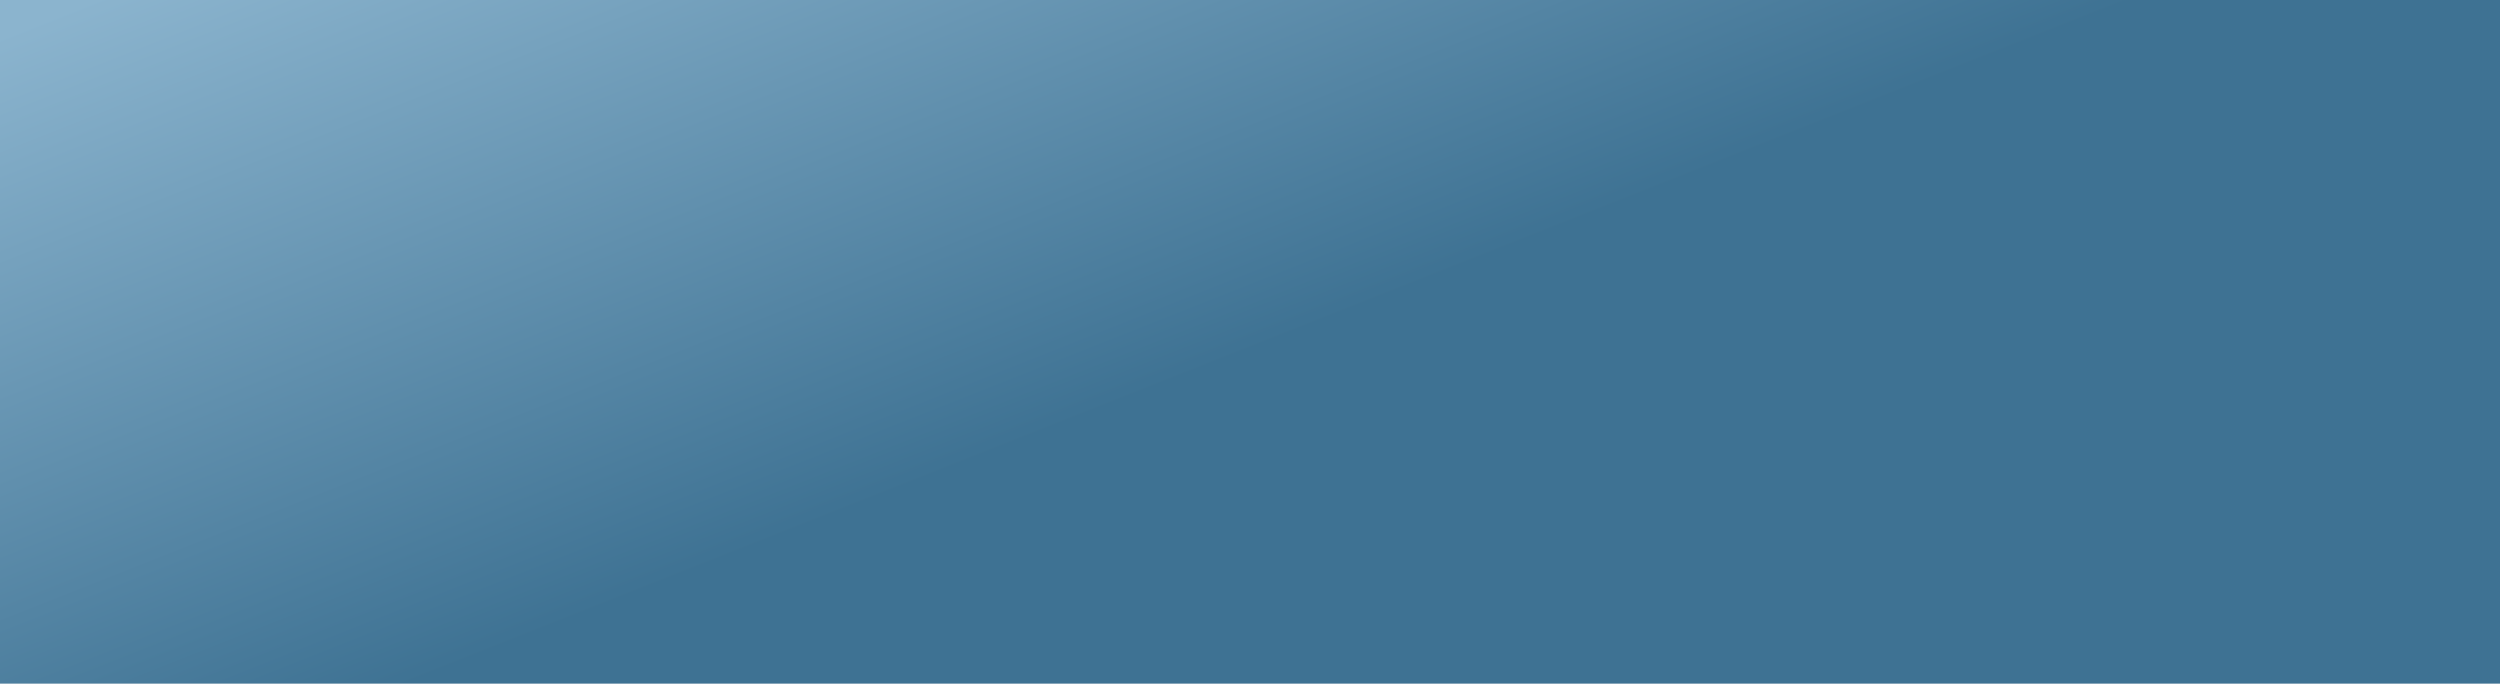
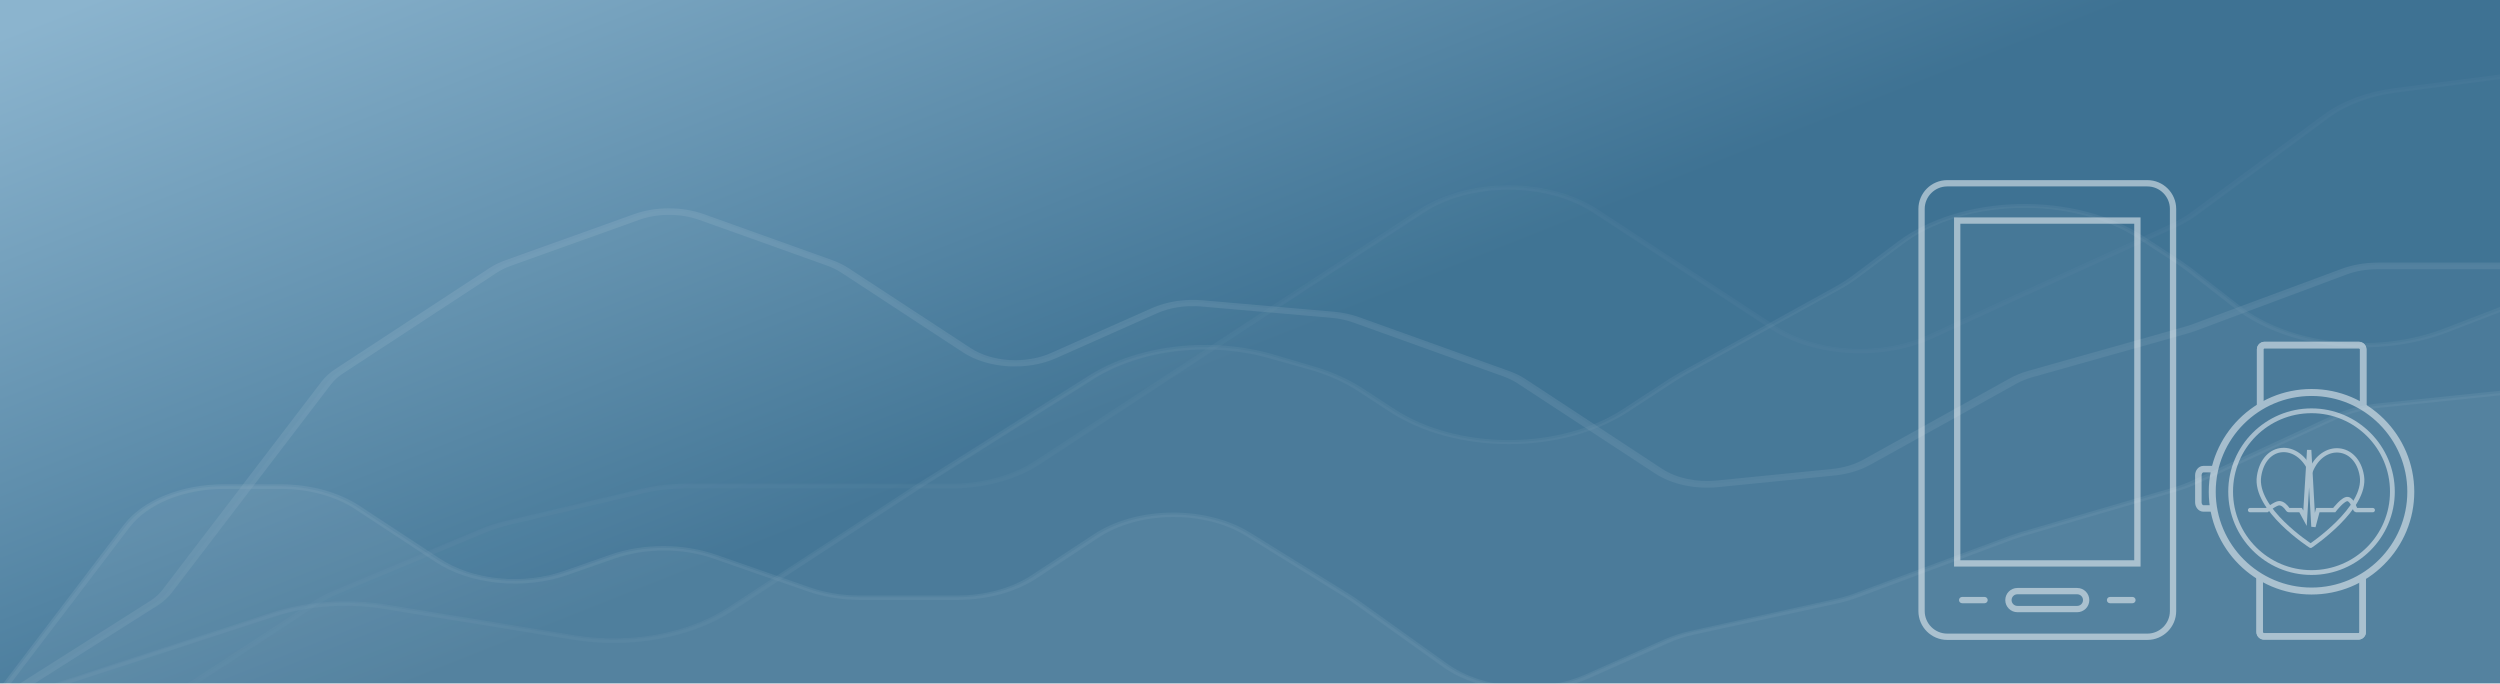
<svg xmlns="http://www.w3.org/2000/svg" width="1152" height="315" viewBox="0 0 1152 315" fill="none">
-   <path fill-rule="evenodd" clip-rule="evenodd" d="M0 315L0 0L1152 0V315L0 315Z" fill="url(#paint0_linear)" />
+   <mask id="mask0" mask-type="alpha" maskUnits="userSpaceOnUse" x="0" y="0" width="1152" height="315">
+     <path fill-rule="evenodd" clip-rule="evenodd" d="M0 315L0 0L1152 0V315L0 315Z" fill="url(#paint0_linear)" />
+   </mask>
+   <g mask="url(#mask0)">
+     <path fill-rule="evenodd" clip-rule="evenodd" d="M0 315L0 0L1152 0V315L0 315Z" fill="url(#paint1_linear)" />
+     <g opacity="0.25">
+       <path opacity="0.25" d="M1163 180L1096.56 186.874C1088.95 187.678 1081.72 189.614 1075.44 192.535L1011.15 222.255C1008.44 223.482 1005.55 224.532 1002.52 225.389L931.297 246.112L926.98 247.527L855.45 274.012C852.606 275.077 849.612 275.957 846.508 276.641L780.065 291.197C775.637 292.16 771.435 293.521 767.578 295.241L731.35 311.314C721.357 315.759 709.262 317.704 697.266 316.795C685.27 315.886 674.17 312.183 665.986 306.361L623.438 276.034L620.971 274.417L575.186 246.112C565.643 240.234 552.987 237.021 539.896 237.153C526.804 237.285 514.305 240.752 505.042 246.82L476.523 265.521C467.083 271.723 454.274 275.214 440.912 275.226H396.205C387.983 275.226 379.885 273.907 372.618 271.384L329.299 256.322C322.033 253.799 313.935 252.48 305.713 252.48C297.49 252.48 289.393 253.799 282.126 256.322L260.698 263.802C251.17 267.102 240.282 268.313 229.628 267.258C218.974 266.202 209.117 262.937 201.5 257.939L164.656 233.779C155.216 227.577 142.407 224.087 129.045 224.075H102.992C93.638 224.086 84.474 225.803 76.525 229.034C68.575 232.266 62.153 236.884 57.977 242.372L-6 326.275V375H1163V180Z" fill="white" />
+       <path opacity="0.15" d="M1163 138.549L1127.7 152.109C1112.22 158.05 1094.02 160.22 1076.31 158.234C1058.61 156.248 1042.57 150.233 1031.04 141.261L1009.3 124.387L1004.68 121.173L986.64 109.421C979.273 104.636 970.474 100.889 960.79 98.414C951.106 95.938 940.744 94.787 930.348 95.032C919.953 95.277 909.745 96.913 900.361 99.837C890.977 102.762 882.616 106.913 875.799 112.033L854.987 127.601C852.426 129.512 849.643 131.292 846.662 132.924L775.594 172.096L770.97 174.909L749.079 189.272C742.035 193.864 733.672 197.506 724.467 199.991C715.262 202.477 705.395 203.756 695.431 203.756C685.467 203.756 675.6 202.477 666.395 199.991C657.19 197.506 648.827 193.864 641.783 189.272L627.292 179.83C620.796 175.587 613.169 172.15 604.784 169.686L586.439 164.262C572.619 160.225 557.26 158.977 542.341 160.677C527.422 162.378 513.626 166.95 502.73 173.804L422.721 224.125L336.237 280.472C326.972 286.495 315.473 290.854 302.858 293.124C290.242 295.395 276.94 295.5 264.244 293.429L177.143 279.267C159.6 276.407 141.066 277.725 124.882 282.983L-6 325.57V378H1163V138.549Z" fill="white" />
+       <path opacity="0.2" d="M-5.513 327C-5.857 326.992 -6.187 326.909 -6.451 326.765C-6.714 326.62 -6.896 326.422 -6.967 326.202C-7.038 325.982 -6.994 325.753 -6.842 325.551C-6.69 325.349 -6.439 325.186 -6.129 325.088L124.646 282.431C141.144 277.046 160.047 275.69 177.941 278.608L264.97 292.794C277.396 294.789 290.399 294.661 302.728 292.423C315.056 290.186 326.296 285.913 335.364 280.017L421.777 223.576L501.721 173.172C512.805 166.143 526.87 161.454 542.088 159.713C557.306 157.973 572.974 159.262 587.055 163.413L605.385 168.846C613.938 171.359 621.716 174.871 628.336 179.209L642.816 188.666C656.755 197.715 675.61 202.795 695.264 202.795C714.918 202.795 733.773 197.715 747.713 188.666L769.74 174.279L774.515 171.462L845.524 132.225C848.447 130.621 851.176 128.872 853.688 126.994L874.483 111.4C881.439 106.165 889.97 101.922 899.546 98.934C909.121 95.946 919.536 94.277 930.142 94.032C940.748 93.786 951.317 94.969 961.192 97.507C971.068 100.045 980.038 103.884 987.543 108.784L1005.57 120.555L1010.19 123.875L1031.91 140.777C1043.2 149.605 1058.95 155.51 1076.31 157.428C1093.68 159.346 1111.53 157.152 1126.64 151.24L1161.91 137.658C1162.25 137.573 1162.63 137.57 1162.97 137.648C1163.31 137.727 1163.6 137.883 1163.79 138.088C1163.97 138.293 1164.04 138.534 1163.98 138.768C1163.92 139.003 1163.73 139.216 1163.45 139.368L1128.18 152.95C1112.42 159.072 1093.83 161.321 1075.76 159.293C1057.69 157.264 1041.32 151.091 1029.59 141.884L1007.88 124.982L1003.41 121.762L985.387 109.991C978.179 105.283 969.564 101.594 960.079 99.155C950.593 96.716 940.44 95.579 930.252 95.815C920.064 96.051 910.06 97.655 900.863 100.527C891.665 103.398 883.472 107.476 876.793 112.506L855.998 128.101C853.391 130.05 850.559 131.866 847.527 133.533L776.517 172.77L772.05 175.486L750.023 189.873C735.501 199.322 715.839 204.627 695.341 204.627C674.843 204.627 655.181 199.322 640.659 189.873L626.18 180.416C619.828 176.248 612.363 172.872 604.153 170.456L585.823 165.325C572.303 161.335 557.258 160.093 542.644 161.762C528.03 163.43 514.522 167.932 503.877 174.681L423.933 225.085L337.52 281.526C328.072 287.663 316.363 292.109 303.522 294.435C290.681 296.761 277.139 296.888 264.2 294.806L177.171 280.62C160.009 277.809 141.873 279.093 126.032 284.242L-4.743 326.899L-5.513 327Z" fill="white" />
+       <path opacity="0.1" d="M48.39 327H-6V324.981H48.39C55.634 324.988 62.809 324.056 69.499 322.237C76.19 320.418 82.265 317.749 87.372 314.384L144.227 277.142C147.221 275.198 150.527 273.472 154.088 271.995L221.421 243.836C225.051 242.316 228.927 241.064 232.977 240.102L295.841 225.266C302.209 223.738 308.936 222.952 315.718 222.944H438.057C445.301 222.951 452.475 222.019 459.166 220.2C465.857 218.381 471.931 215.712 477.039 212.347L653.922 96.584C664.867 89.441 679.688 85.43 695.138 85.43C710.589 85.43 725.409 89.441 736.354 96.584L818.17 150.176C827.376 156.205 839.54 159.907 852.511 160.627C865.482 161.347 878.423 159.04 889.047 154.112L927.875 136.147L1000.14 103.346C1003.76 101.693 1007.07 99.762 1010 97.593L1070.86 52.782C1079.35 46.55 1090.71 42.298 1103.22 40.67L1162.38 33L1163 35.019L1103.83 42.689C1091.98 44.239 1081.21 48.278 1073.17 54.195L1012.46 99.006C1009.35 101.292 1005.84 103.325 1001.99 105.062L929.724 137.863L890.896 155.727C879.678 160.94 866.005 163.385 852.299 162.627C838.594 161.87 825.739 157.96 816.013 151.589L734.197 97.997C723.828 91.224 709.782 87.42 695.138 87.42C680.494 87.42 666.448 91.224 656.079 97.997L479.196 213.861C473.788 217.426 467.354 220.253 460.265 222.176C453.176 224.099 445.575 225.081 437.903 225.064H315.564C309.157 225.05 302.796 225.767 296.766 227.183L234.21 241.918C230.376 242.829 226.707 244.014 223.27 245.451L155.937 273.609C152.539 275.029 149.388 276.688 146.539 278.555L89.683 315.797C84.276 319.362 77.841 322.189 70.752 324.112C63.664 326.035 56.062 327.017 48.39 327Z" fill="white" />
+       <path opacity="0.05" d="M-6 325.529H48.404C55.874 325.531 63.271 324.571 70.173 322.704C77.075 320.837 83.346 318.099 88.63 314.646L145.5 277.462C148.398 275.562 151.602 273.872 155.055 272.423L222.406 244.308C225.94 242.831 229.713 241.615 233.657 240.681L296.229 225.867C302.407 224.406 308.925 223.656 315.494 223.65H437.866C445.335 223.652 452.732 222.692 459.634 220.825C466.536 218.958 472.808 216.219 478.091 212.767L539.431 172.761L617.415 121.872L655.175 97.183C665.835 90.236 680.272 86.335 695.323 86.335C710.374 86.335 724.811 90.236 735.471 97.183L773.231 121.872L817.309 150.692C826.793 156.864 839.302 160.652 852.635 161.389C865.969 162.127 879.273 159.766 890.208 154.723L929.046 136.786L1001.33 104.036C1005.06 102.359 1008.48 100.397 1011.5 98.191L1072.22 53.449C1080.5 47.363 1091.6 43.221 1103.82 41.659L1163 34V374H-6V325.529Z" fill="white" />
+       <path opacity="0.35" d="M-5.719 327.998C-6.181 327.994 -6.631 327.899 -7.01 327.726C-7.389 327.553 -7.68 327.31 -7.846 327.028C-8.012 326.745 -8.045 326.437 -7.94 326.142C-7.836 325.847 -7.599 325.58 -7.26 325.374L69.463 276.733C71.654 275.285 73.475 273.616 74.855 271.788L148.189 175.819C149.808 173.691 151.941 171.749 154.505 170.067L225.528 123.545C227.812 122.067 230.405 120.809 233.231 119.811L292.083 98.72C297.04 96.936 302.604 96 308.26 96C313.915 96 319.48 96.936 324.436 98.72L383.288 119.811C386.114 120.809 388.708 122.067 390.991 123.545L447.224 160.379C452.01 163.525 458.323 165.479 465.073 165.903C471.823 166.326 478.587 165.194 484.199 162.7L530.726 142.012C537.584 138.957 545.921 137.664 554.143 138.379L614.381 143.627C618.541 143.975 622.565 144.831 626.244 146.15L695.11 170.874C697.936 171.872 700.53 173.129 702.813 174.608L765.979 216.084C769.216 218.187 773.158 219.765 777.491 220.694C781.824 221.622 786.428 221.875 790.937 221.432L844.396 216.084C849.691 215.529 854.649 214.027 858.724 211.744L926.203 174.305C928.753 172.893 931.609 171.737 934.677 170.874L1006.62 150.59L1009.55 149.682L1078.88 123.949C1083.95 122.051 1089.68 121.043 1095.52 121.022H1162.69C1163.3 121.022 1163.89 121.182 1164.32 121.465C1164.76 121.749 1165 122.134 1165 122.536C1165 122.937 1164.76 123.322 1164.32 123.606C1163.89 123.89 1163.3 124.049 1162.69 124.049H1095.52C1090.44 124.048 1085.44 124.918 1081.04 126.572L1011.86 152.406L1008.47 153.517L936.526 173.8C933.906 174.538 931.467 175.524 929.285 176.727L861.805 214.166C857.059 216.785 851.302 218.497 845.167 219.111L791.707 224.46C786.469 224.971 781.12 224.672 776.09 223.586C771.06 222.499 766.489 220.655 762.743 218.203L699.27 176.626C697.307 175.349 695.076 174.262 692.645 173.397L623.779 148.673C620.63 147.525 617.182 146.772 613.611 146.453L553.373 141.205C546.287 140.59 539.104 141.703 533.191 144.333L486.664 165.021C480.174 167.916 472.346 169.238 464.528 168.76C456.71 168.281 449.392 166.031 443.834 162.397L387.602 125.563C385.639 124.286 383.408 123.199 380.977 122.334L322.279 101.344C318.007 99.807 313.211 99.001 308.337 99.001C303.462 99.001 298.667 99.807 294.394 101.344L235.542 122.435C233.111 123.3 230.88 124.387 228.918 125.664L157.895 172.186C155.706 173.635 153.885 175.304 152.503 177.131L79.169 273.1C77.549 275.228 75.416 277.17 72.852 278.852L-3.871 327.493C-4.101 327.663 -4.387 327.796 -4.707 327.884C-5.027 327.971 -5.373 328.01 -5.719 327.998Z" fill="white" />
+       <path opacity="0.1" d="M1095.83 122.069C1090.38 122.076 1085.01 123.017 1080.28 124.797L1011.26 150.565L1008.18 151.576L936.24 171.887C933.391 172.704 930.744 173.794 928.383 175.121L860.91 212.611C856.478 215.074 851.092 216.683 845.351 217.259L791.896 222.615C787.028 223.108 782.053 222.843 777.37 221.842C772.687 220.842 768.428 219.133 764.937 216.855L701.469 175.222C699.375 173.828 696.989 172.637 694.383 171.685L625.523 146.927C622.126 145.718 618.418 144.93 614.585 144.603L554.352 139.45C546.715 138.811 538.985 140.033 532.631 142.885L485.954 163.5C479.913 166.205 472.622 167.442 465.339 166.999C458.056 166.557 451.237 164.461 446.056 161.075L389.828 124.191C387.733 122.797 385.348 121.607 382.741 120.654L323.895 99.534C319.267 97.872 314.075 97 308.798 97C303.521 97 298.329 97.872 293.701 99.534L234.854 120.654C232.248 121.607 229.862 122.797 227.768 124.191L156.751 170.776C154.375 172.343 152.398 174.152 150.898 176.131L77.57 272.231C76.069 274.211 74.093 276.019 71.716 277.587L-5 326.293V375H1163V122.069H1095.83Z" fill="white" />
+       <path opacity="0.3" d="M-4.227 327L-7 326.088L56.93 242.009C61.215 236.335 67.828 231.564 76.023 228.234C84.218 224.904 93.666 223.149 103.299 223.167H129.179C135.995 223.164 142.744 224.048 149.036 225.77C155.329 227.491 161.041 230.015 165.843 233.196L202.66 257.407C210.013 262.28 219.561 265.464 229.884 266.486C240.208 267.508 250.757 266.313 259.966 263.079L281.379 255.583C288.856 252.984 297.185 251.625 305.642 251.625C314.099 251.625 322.428 252.984 329.905 255.583L373.192 270.677C380.217 273.124 388.042 274.411 395.991 274.425H440.974C447.387 274.432 453.738 273.603 459.661 271.986C465.584 270.369 470.961 267.996 475.481 265.004L503.98 246.264C513.484 239.95 526.375 236.339 539.884 236.207C553.392 236.074 566.441 239.43 576.228 245.554L621.981 273.919L624.6 275.641L667.117 306.031C675.07 311.658 685.81 315.237 697.413 316.128C709.015 317.019 720.721 315.163 730.431 310.893L766.633 294.786C770.584 293.022 774.886 291.624 779.419 290.633L846.122 275.945C849.115 275.285 852.004 274.437 854.748 273.412L926.227 246.871L930.695 245.352L1001.86 224.585C1004.79 223.72 1007.57 222.668 1010.18 221.445L1074.42 191.663C1080.9 188.681 1088.33 186.707 1096.14 185.888L1162.54 179L1163 181.026L1096.6 187.914C1089.23 188.691 1082.23 190.561 1076.12 193.385L1011.88 223.167C1009.12 224.432 1006.18 225.518 1003.1 226.409L931.927 247.175L927.614 248.593L856.289 275.235C853.351 276.343 850.255 277.259 847.046 277.971L780.497 292.457C776.234 293.403 772.191 294.733 768.481 296.407L732.28 312.514C721.958 317.058 709.51 319.035 697.172 318.088C684.834 317.141 673.414 313.333 664.961 307.348L622.443 276.958L619.978 275.337L574.226 246.973C564.996 241.244 552.729 238.112 540.039 238.244C527.349 238.377 515.239 241.763 506.29 247.682L477.791 266.422C472.99 269.603 467.278 272.127 460.985 273.848C454.692 275.57 447.943 276.454 441.128 276.451H396.454C387.972 276.457 379.617 275.101 372.114 272.5L328.826 257.407C321.78 254.95 313.926 253.665 305.95 253.665C297.974 253.665 290.12 254.95 283.074 257.407L261.661 264.903C251.87 268.358 240.643 269.643 229.652 268.566C218.661 267.49 208.492 264.109 200.658 258.926L163.84 234.715C159.32 231.723 153.944 229.35 148.021 227.733C142.098 226.116 135.746 225.287 129.333 225.294H103.453C94.368 225.26 85.451 226.903 77.716 230.037C69.982 233.171 63.741 237.67 59.703 243.022L-4.227 327Z" fill="white" />
+     </g>
+     <g opacity="0.5">
+       <path d="M989.503 294.874H897.288C889.96 294.874 884 288.911 884 281.583V96.29C884 88.963 889.96 83 897.288 83H989.503C996.83 83 1002.79 88.963 1002.79 96.29V281.583C1002.79 288.911 996.83 294.874 989.503 294.874ZM897.288 85.907C891.563 85.907 886.907 90.565 886.907 96.29V281.583C886.907 287.308 891.563 291.967 897.288 291.967H989.503C995.227 291.967 999.886 287.309 999.886 281.583V96.29C999.886 90.565 995.227 85.907 989.503 85.907H897.288Z" fill="white" />
+       <path d="M986.365 261.074H900.426V100.186H986.365V261.074ZM903.332 258.167H983.457V103.095H903.332V258.167Z" fill="white" />
+       <path d="M957.173 282.107H929.621C926.536 282.107 924.032 279.601 924.032 276.522C924.032 273.44 926.537 270.934 929.621 270.934H957.173C960.252 270.934 962.759 273.44 962.759 276.522C962.759 279.601 960.252 282.107 957.173 282.107ZM929.62 273.843C928.14 273.843 926.939 275.044 926.939 276.522C926.939 277.998 928.14 279.2 929.62 279.2H957.172C958.648 279.2 959.851 277.998 959.851 276.522C959.851 275.044 958.648 273.843 957.172 273.843H929.62Z" fill="white" />
+       <path d="M982.63 275.066H972.31C971.507 275.066 970.856 275.717 970.856 276.521C970.856 277.324 971.507 277.975 972.31 277.975H982.63C983.433 277.975 984.084 277.324 984.084 276.521C984.084 275.717 983.433 275.066 982.63 275.066Z" fill="white" />
+       <path d="M914.48 275.066H904.163C903.36 275.066 902.709 275.717 902.709 276.521C902.709 277.324 903.36 277.975 904.163 277.975H914.48C915.283 277.975 915.935 277.324 915.935 276.521C915.935 275.717 915.283 275.066 914.48 275.066Z" fill="white" />
+     </g>
+     <g opacity="0.5">
+       <path d="M1019.39 234.287H1015.31C1014.05 234.287 1013 232.997 1013 231.441V219.03C1013 217.473 1014.05 216.183 1015.31 216.183H1020.19" stroke="white" stroke-width="3" stroke-miterlimit="10" stroke-linecap="round" stroke-linejoin="round" />
+       <path d="M1088.95 188.144L1088.95 161C1088.95 159.895 1088.05 159 1086.95 159L1043.48 159C1042.38 159 1041.48 159.895 1041.48 161L1041.48 187.923" stroke="white" stroke-width="3" />
+       <path d="M1088.95 188.144L1088.95 161C1088.95 159.895 1088.05 159 1086.95 159L1043.48 159C1042.38 159 1041.48 159.895 1041.48 161L1041.48 187.923" stroke="white" stroke-width="3" />
+       <path d="M1041.26 265.197V291.237C1041.26 292.342 1042.16 293.237 1043.26 293.237H1086.73C1087.83 293.237 1088.73 292.342 1088.73 291.237V265.524" stroke="white" stroke-width="3" />
+       <path d="M1041.26 265.197V291.237C1041.26 292.342 1042.16 293.237 1043.26 293.237H1086.73C1087.83 293.237 1088.73 292.342 1088.73 291.237V265.524" stroke="white" stroke-width="3" />
+       <path d="M1065.15 181.961C1089.79 181.961 1109.79 201.964 1109.79 226.604C1109.79 251.244 1089.79 271.247 1065.15 271.247C1040.51 271.247 1020.51 251.244 1020.51 226.604C1020.51 201.92 1040.47 181.961 1065.15 181.961ZM1065.15 179.753C1039.32 179.753 1018.3 200.772 1018.3 226.604C1018.3 252.436 1039.32 273.455 1065.15 273.455C1077.65 273.455 1089.44 268.597 1098.27 259.722C1107.1 250.89 1112 239.1 1112 226.604C1111.96 200.772 1090.94 179.753 1065.15 179.753Z" fill="white" />
+       <path d="M1065.15 181.961C1089.79 181.961 1109.79 201.964 1109.79 226.604C1109.79 251.244 1089.79 271.247 1065.15 271.247C1040.51 271.247 1020.51 251.244 1020.51 226.604C1020.51 201.92 1040.47 181.961 1065.15 181.961ZM1065.15 179.753C1039.32 179.753 1018.3 200.772 1018.3 226.604C1018.3 252.436 1039.32 273.455 1065.15 273.455C1077.65 273.455 1089.44 268.597 1098.27 259.722C1107.1 250.89 1112 239.1 1112 226.604C1111.96 200.772 1090.94 179.753 1065.15 179.753Z" stroke="white" />
+       <path d="M1065.15 190.396C1085.11 190.396 1101.31 206.601 1101.31 226.56C1101.31 246.564 1085.11 262.725 1065.15 262.725C1045.19 262.725 1028.98 246.519 1028.98 226.56C1028.94 206.601 1045.15 190.396 1065.15 190.396ZM1065.15 188.188C1044 188.188 1026.78 205.409 1026.78 226.56C1026.78 247.712 1044 264.933 1065.15 264.933C1086.3 264.933 1103.52 247.712 1103.52 226.56C1103.52 205.409 1086.3 188.188 1065.15 188.188Z" fill="white" />
+       <path fill-rule="evenodd" clip-rule="evenodd" d="M1088.36 219.362C1086.03 204.574 1070.23 203.44 1064.74 217.123C1058.92 203.44 1043.39 204.075 1040.98 219.362C1038.56 234.65 1064.74 251.509 1064.74 251.509C1064.74 251.509 1090.69 234.151 1088.36 219.362Z" stroke="white" stroke-width="2" stroke-linejoin="round" />
+       <path d="M1036.84 235.059H1044.57C1044.57 235.059 1048.59 231.895 1050.22 231.875C1051.84 231.855 1053.23 233.248 1054.33 234.871C1054.37 234.93 1054.53 235.059 1054.63 235.059C1057.44 235.059 1060.12 235.059 1060.12 235.059L1062.15 238.806L1064.07 207.352L1066.03 242.678L1068.06 235.059H1075.61C1075.61 235.059 1079.77 229.595 1081.89 229.966C1084.01 230.338 1085.32 235.059 1085.58 235.059C1090.13 235.059 1093.37 235.059 1093.37 235.059" stroke="white" stroke-width="2" stroke-linecap="round" />
+     </g>
+   </g>
  <defs>
    <linearGradient id="paint0_linear" x1="-1.95507e-05" y1="16.483" x2="128.122" y2="339.806" gradientUnits="userSpaceOnUse">
      <stop stop-color="#8BB4CE" />
      <stop offset="1" stop-color="#3E7293" />
    </linearGradient>
+     <linearGradient id="paint1_linear" x1="-1.95507e-05" y1="16.483" x2="128.122" y2="339.806" gradientUnits="userSpaceOnUse">
+       <stop stop-color="#8BB4CE" />
+       <stop offset="1" stop-color="#3E7293" />
+     </linearGradient>
  </defs>
</svg>
